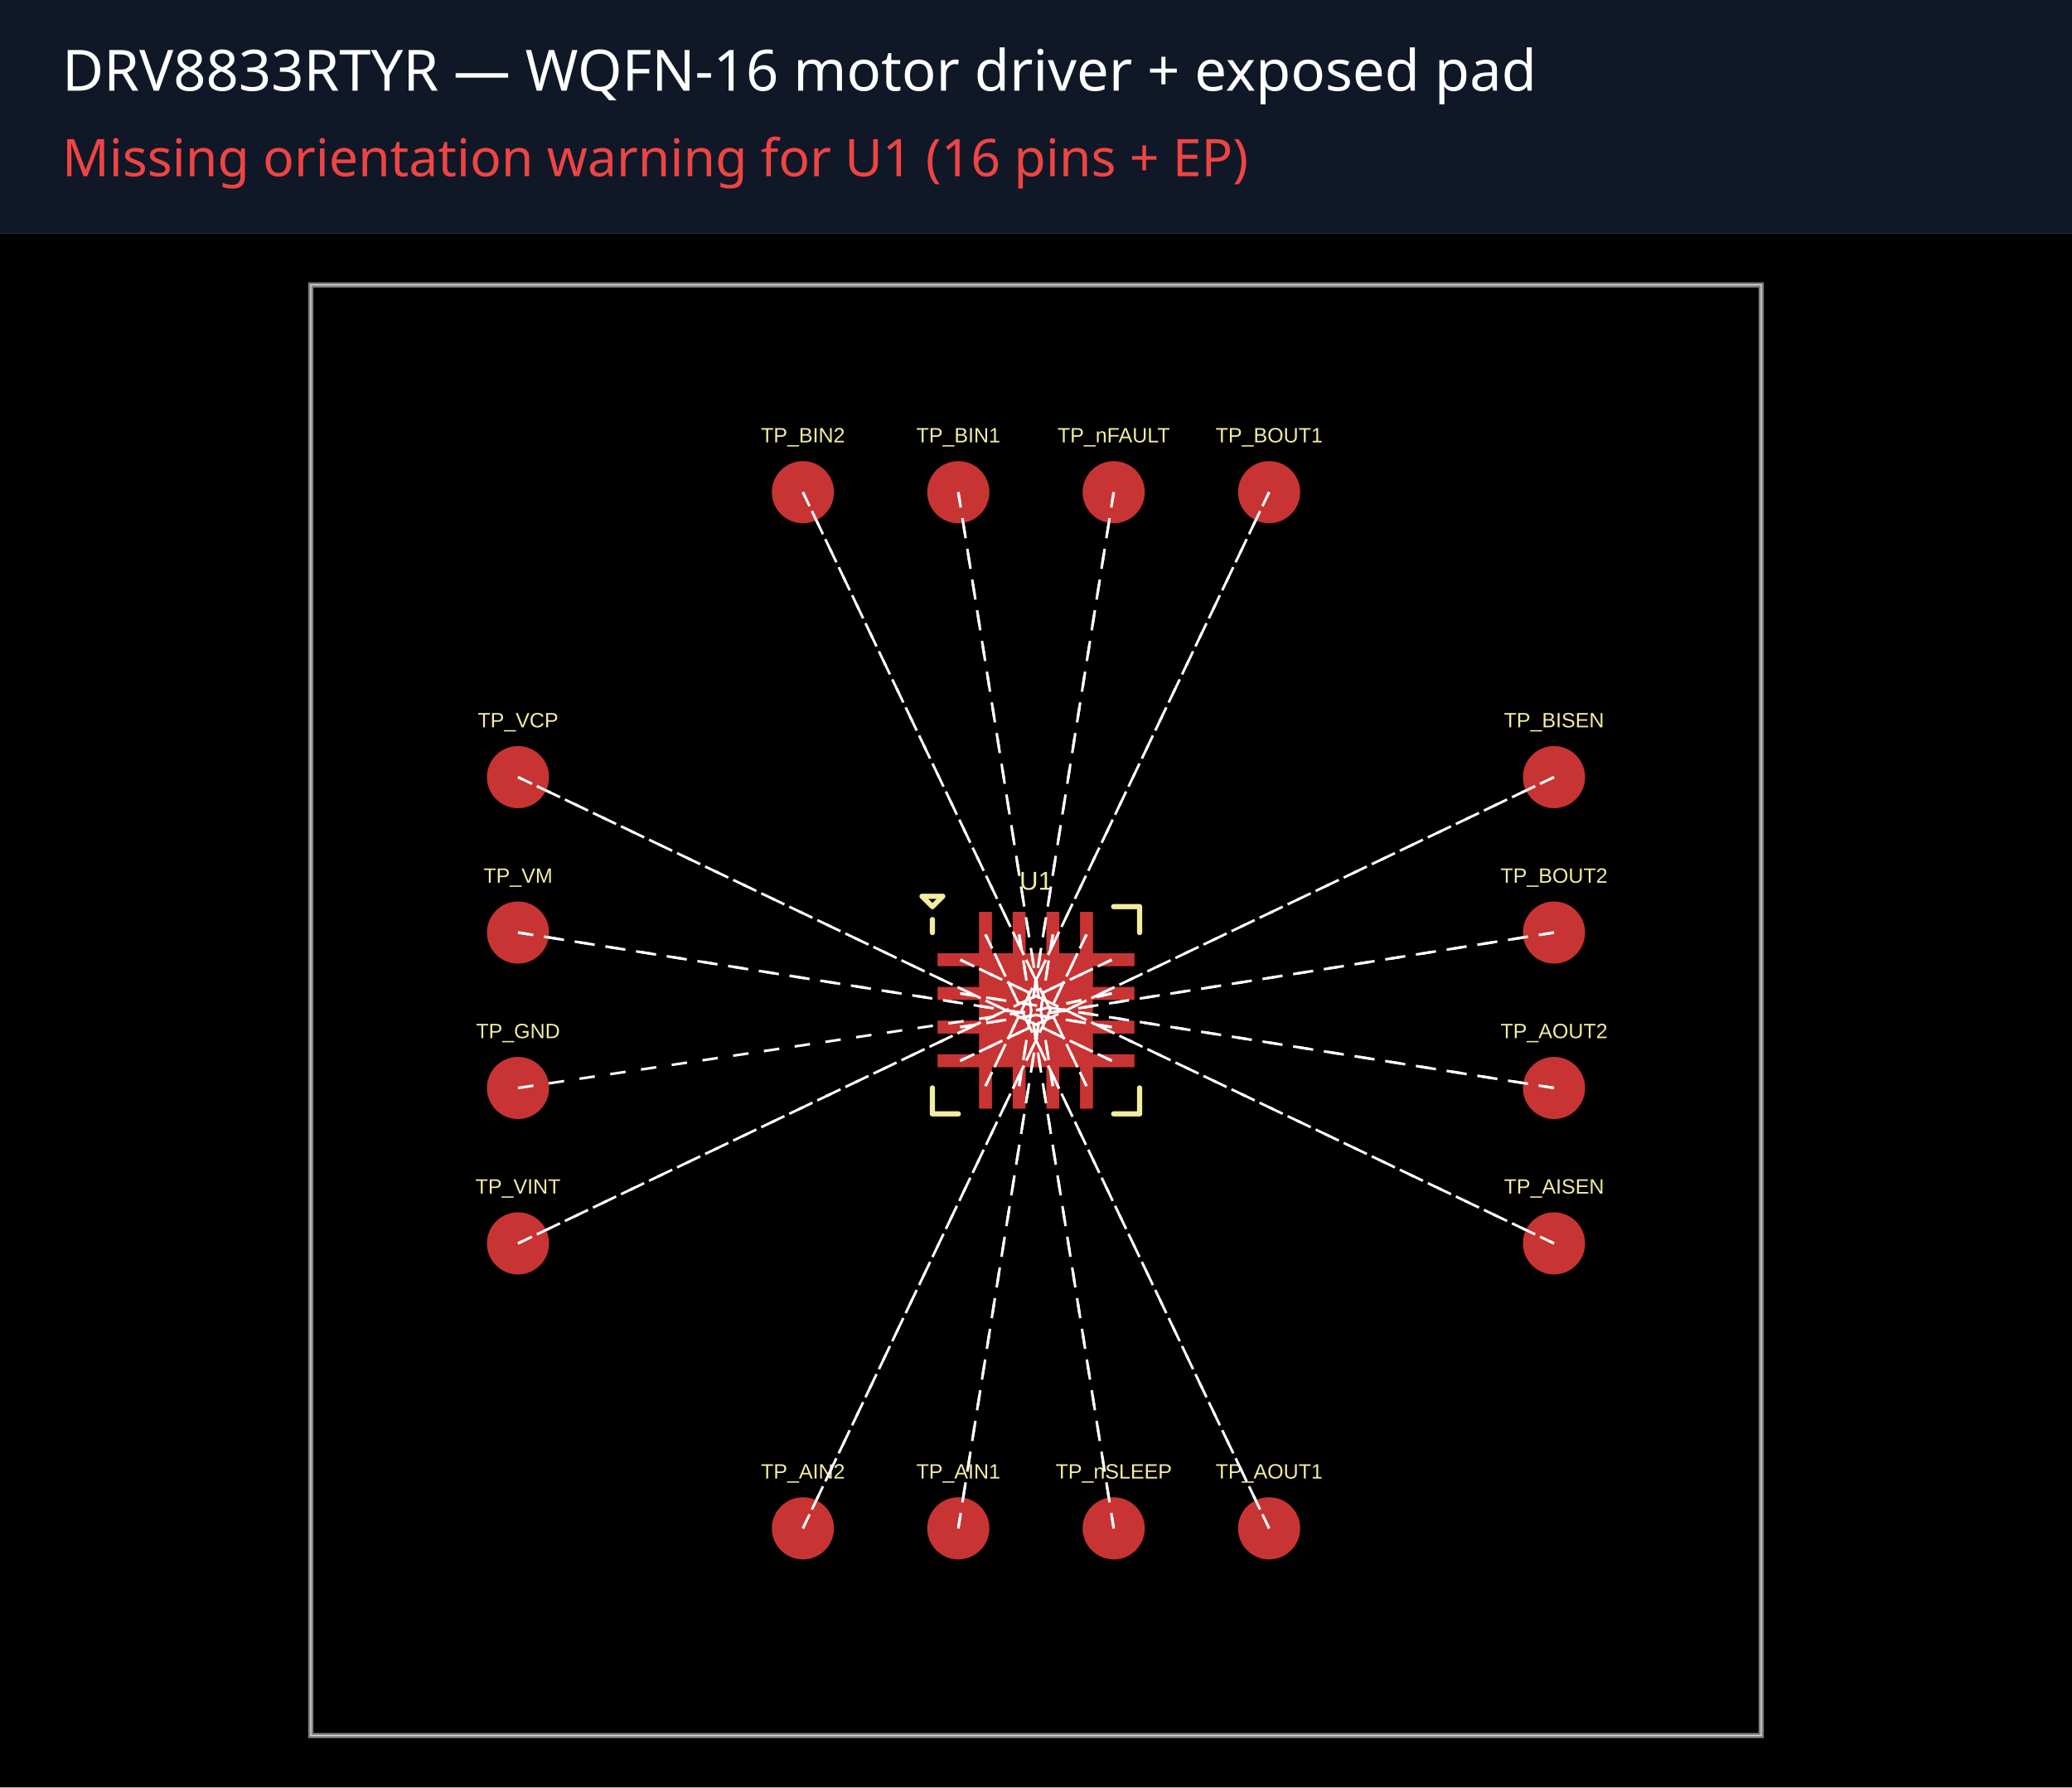
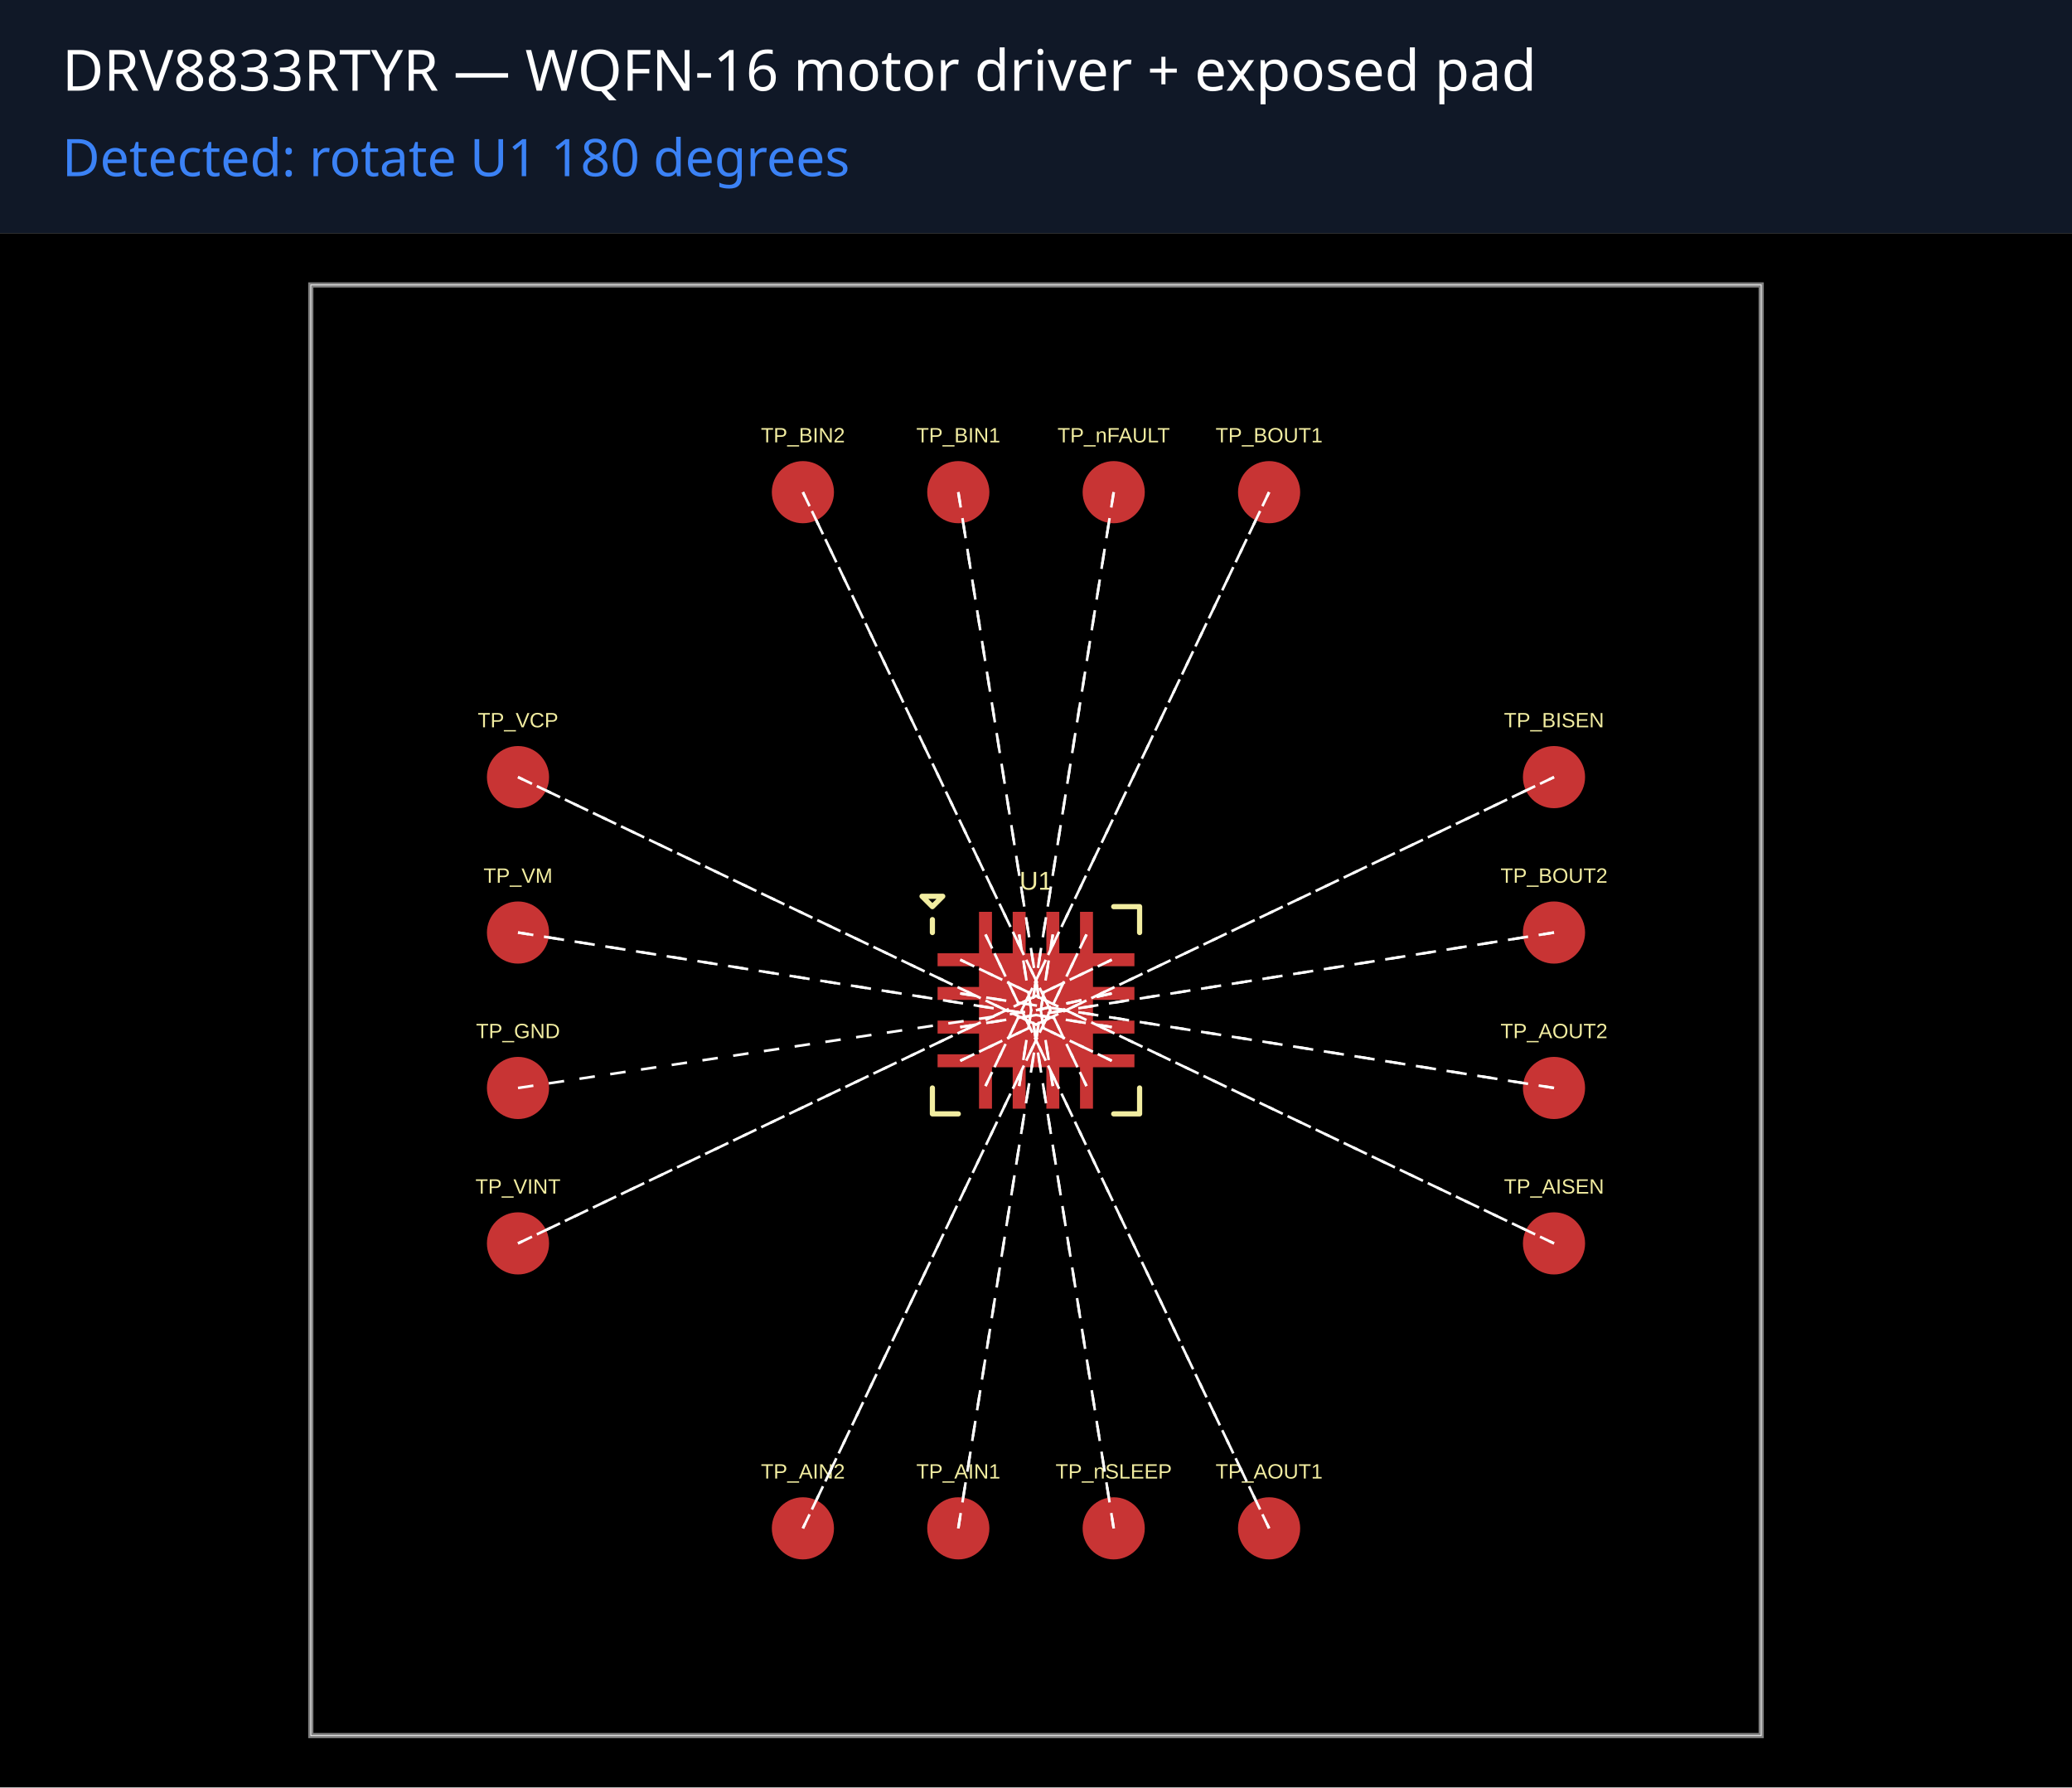
<svg xmlns="http://www.w3.org/2000/svg" width="800" height="690" viewBox="0 0 800 690">
  <g transform="translate(0, 0)">
    <rect width="800" height="90" fill="#101827" />
    <text x="24" y="35" fill="white" font-family="sans-serif" font-size="22">DRV8833RTYR — WQFN-16 motor driver + exposed pad</text>
-     <text x="24" y="68" fill="#ef4444" font-family="sans-serif" font-size="20">Missing orientation warning for U1 (16 pins + EP)</text>
+     <text x="24" y="68" fill="#3b82f6" font-family="sans-serif" font-size="20">Detected: rotate U1 180 degrees</text>
  </g>
  <g transform="translate(0, 90)">
    <style />
    <rect class="boundary" x="0" y="0" fill="#000" width="800" height="600" data-type="pcb_background" data-pcb-layer="global" />
    <rect class="pcb-boundary" fill="none" stroke="#fff" stroke-width="0.3" x="120" y="20" width="560" height="560" data-type="pcb_boundary" data-pcb-layer="global" />
    <path class="pcb-board" d="M 120 580 L 680 580 L 680 20 L 120 20 Z" fill="none" stroke="rgba(255, 255, 255, 0.5)" stroke-width="2" data-type="pcb_board" data-pcb-layer="board" />
    <rect class="pcb-pad" fill="rgb(200, 52, 52)" x="362" y="278" width="17.5" height="5" data-type="pcb_smtpad" data-pcb-layer="top" data-pad-name="U1.AISEN" data-pad-net-name="AISEN" />
    <rect class="pcb-pad" fill="rgb(200, 52, 52)" x="362" y="291" width="17.5" height="5" data-type="pcb_smtpad" data-pcb-layer="top" data-pad-name="U1.AOUT2" data-pad-net-name="AOUT2" />
    <rect class="pcb-pad" fill="rgb(200, 52, 52)" x="362" y="304" width="17.5" height="5" data-type="pcb_smtpad" data-pcb-layer="top" data-pad-name="U1.BOUT2" data-pad-net-name="BOUT2" />
    <rect class="pcb-pad" fill="rgb(200, 52, 52)" x="362" y="317" width="17.5" height="5" data-type="pcb_smtpad" data-pcb-layer="top" data-pad-name="U1.BISEN" data-pad-net-name="BISEN" />
    <rect class="pcb-pad" fill="rgb(200, 52, 52)" x="378" y="320.5" width="5" height="17.5" data-type="pcb_smtpad" data-pcb-layer="top" data-pad-name="U1.BOUT1" data-pad-net-name="BOUT1" />
    <rect class="pcb-pad" fill="rgb(200, 52, 52)" x="391" y="320.5" width="5" height="17.5" data-type="pcb_smtpad" data-pcb-layer="top" data-pad-name="U1.nFAULT" data-pad-net-name="nFAULT" />
    <rect class="pcb-pad" fill="rgb(200, 52, 52)" x="404" y="320.5" width="5" height="17.5" data-type="pcb_smtpad" data-pcb-layer="top" data-pad-name="U1.BIN1" data-pad-net-name="BIN1" />
    <rect class="pcb-pad" fill="rgb(200, 52, 52)" x="417" y="320.5" width="5" height="17.5" data-type="pcb_smtpad" data-pcb-layer="top" data-pad-name="U1.BIN2" data-pad-net-name="BIN2" />
    <rect class="pcb-pad" fill="rgb(200, 52, 52)" x="420.5" y="317" width="17.5" height="5" data-type="pcb_smtpad" data-pcb-layer="top" data-pad-name="U1.VCP" data-pad-net-name="VCP" />
    <rect class="pcb-pad" fill="rgb(200, 52, 52)" x="420.5" y="304" width="17.5" height="5" data-type="pcb_smtpad" data-pcb-layer="top" data-pad-name="U1.VM" data-pad-net-name="VM" />
    <rect class="pcb-pad" fill="rgb(200, 52, 52)" x="420.5" y="291" width="17.5" height="5" data-type="pcb_smtpad" data-pcb-layer="top" data-pad-name="U1.GND" data-pad-net-name="GND" />
    <rect class="pcb-pad" fill="rgb(200, 52, 52)" x="420.5" y="278" width="17.5" height="5" data-type="pcb_smtpad" data-pcb-layer="top" data-pad-name="U1.VINT" data-pad-net-name="VINT" />
    <rect class="pcb-pad" fill="rgb(200, 52, 52)" x="417" y="262" width="5" height="17.5" data-type="pcb_smtpad" data-pcb-layer="top" data-pad-name="U1.AIN2" data-pad-net-name="AIN2" />
    <rect class="pcb-pad" fill="rgb(200, 52, 52)" x="404" y="262" width="5" height="17.5" data-type="pcb_smtpad" data-pcb-layer="top" data-pad-name="U1.AIN1" data-pad-net-name="AIN1" />
    <rect class="pcb-pad" fill="rgb(200, 52, 52)" x="391" y="262" width="5" height="17.5" data-type="pcb_smtpad" data-pcb-layer="top" data-pad-name="U1.nSLEEP" data-pad-net-name="nSLEEP" />
    <rect class="pcb-pad" fill="rgb(200, 52, 52)" x="378" y="262" width="5" height="17.5" data-type="pcb_smtpad" data-pcb-layer="top" data-pad-name="U1.AOUT1" data-pad-net-name="AOUT1" />
    <rect class="pcb-pad" fill="rgb(200, 52, 52)" x="378" y="278" width="44" height="44" data-type="pcb_smtpad" data-pcb-layer="top" data-pad-name="U1.EP" data-pad-net-name="GND" />
    <circle class="pcb-pad" fill="rgb(200, 52, 52)" cx="600" cy="390" r="12" data-type="pcb_smtpad" data-pcb-layer="top" data-pad-name="TP_AISEN.pin1" data-pad-net-name="AISEN" />
    <circle class="pcb-pad" fill="rgb(200, 52, 52)" cx="600" cy="330" r="12" data-type="pcb_smtpad" data-pcb-layer="top" data-pad-name="TP_AOUT2.pin1" data-pad-net-name="AOUT2" />
    <circle class="pcb-pad" fill="rgb(200, 52, 52)" cx="600" cy="270" r="12" data-type="pcb_smtpad" data-pcb-layer="top" data-pad-name="TP_BOUT2.pin1" data-pad-net-name="BOUT2" />
    <circle class="pcb-pad" fill="rgb(200, 52, 52)" cx="600" cy="210" r="12" data-type="pcb_smtpad" data-pcb-layer="top" data-pad-name="TP_BISEN.pin1" data-pad-net-name="BISEN" />
    <circle class="pcb-pad" fill="rgb(200, 52, 52)" cx="490" cy="100" r="12" data-type="pcb_smtpad" data-pcb-layer="top" data-pad-name="TP_BOUT1.pin1" data-pad-net-name="BOUT1" />
    <circle class="pcb-pad" fill="rgb(200, 52, 52)" cx="430" cy="100" r="12" data-type="pcb_smtpad" data-pcb-layer="top" data-pad-name="TP_nFAULT.pin1" data-pad-net-name="nFAULT" />
    <circle class="pcb-pad" fill="rgb(200, 52, 52)" cx="370" cy="100" r="12" data-type="pcb_smtpad" data-pcb-layer="top" data-pad-name="TP_BIN1.pin1" data-pad-net-name="BIN1" />
    <circle class="pcb-pad" fill="rgb(200, 52, 52)" cx="310" cy="100" r="12" data-type="pcb_smtpad" data-pcb-layer="top" data-pad-name="TP_BIN2.pin1" data-pad-net-name="BIN2" />
    <circle class="pcb-pad" fill="rgb(200, 52, 52)" cx="200" cy="210" r="12" data-type="pcb_smtpad" data-pcb-layer="top" data-pad-name="TP_VCP.pin1" data-pad-net-name="VCP" />
    <circle class="pcb-pad" fill="rgb(200, 52, 52)" cx="200" cy="270" r="12" data-type="pcb_smtpad" data-pcb-layer="top" data-pad-name="TP_VM.pin1" data-pad-net-name="VM" />
    <circle class="pcb-pad" fill="rgb(200, 52, 52)" cx="200" cy="330" r="12" data-type="pcb_smtpad" data-pcb-layer="top" data-pad-name="TP_GND.pin1" data-pad-net-name="GND" />
    <circle class="pcb-pad" fill="rgb(200, 52, 52)" cx="200" cy="390" r="12" data-type="pcb_smtpad" data-pcb-layer="top" data-pad-name="TP_VINT.pin1" data-pad-net-name="VINT" />
    <circle class="pcb-pad" fill="rgb(200, 52, 52)" cx="310" cy="500" r="12" data-type="pcb_smtpad" data-pcb-layer="top" data-pad-name="TP_AIN2.pin1" data-pad-net-name="AIN2" />
    <circle class="pcb-pad" fill="rgb(200, 52, 52)" cx="370" cy="500" r="12" data-type="pcb_smtpad" data-pcb-layer="top" data-pad-name="TP_AIN1.pin1" data-pad-net-name="AIN1" />
    <circle class="pcb-pad" fill="rgb(200, 52, 52)" cx="430" cy="500" r="12" data-type="pcb_smtpad" data-pcb-layer="top" data-pad-name="TP_nSLEEP.pin1" data-pad-net-name="nSLEEP" />
    <circle class="pcb-pad" fill="rgb(200, 52, 52)" cx="490" cy="500" r="12" data-type="pcb_smtpad" data-pcb-layer="top" data-pad-name="TP_AOUT1.pin1" data-pad-net-name="AOUT1" />
    <path class="pcb-silkscreen pcb-silkscreen-top" d="M 370 260 L 365 260" fill="none" stroke="#f2eda1" stroke-width="0" stroke-linecap="round" stroke-linejoin="round" data-pcb-component-id="pcb_component_0__stack1" data-pcb-silkscreen-path-id="pcb_silkscreen_path_0__stack1" data-type="pcb_silkscreen_path" data-pcb-layer="top" />
    <path class="pcb-silkscreen pcb-silkscreen-top" d="M 360 265 L 360 270" fill="none" stroke="#f2eda1" stroke-width="2" stroke-linecap="round" stroke-linejoin="round" data-pcb-component-id="pcb_component_0__stack1" data-pcb-silkscreen-path-id="pcb_silkscreen_path_1__stack1" data-type="pcb_silkscreen_path" data-pcb-layer="top" />
    <path class="pcb-silkscreen pcb-silkscreen-top" d="M 356 256 L 360 260 L 364 256 L 356 256 Z" fill="none" stroke="#f2eda1" stroke-width="2" stroke-linecap="round" stroke-linejoin="round" data-pcb-component-id="pcb_component_0__stack1" data-pcb-silkscreen-path-id="pcb_silkscreen_path_2__stack1" data-type="pcb_silkscreen_path" data-pcb-layer="top" />
    <path class="pcb-silkscreen pcb-silkscreen-top" d="M 370 340 L 360 340 L 360 330" fill="none" stroke="#f2eda1" stroke-width="2" stroke-linecap="round" stroke-linejoin="round" data-pcb-component-id="pcb_component_0__stack1" data-pcb-silkscreen-path-id="pcb_silkscreen_path_3__stack1" data-type="pcb_silkscreen_path" data-pcb-layer="top" />
    <path class="pcb-silkscreen pcb-silkscreen-top" d="M 430 340 L 440 340 L 440 330" fill="none" stroke="#f2eda1" stroke-width="2" stroke-linecap="round" stroke-linejoin="round" data-pcb-component-id="pcb_component_0__stack1" data-pcb-silkscreen-path-id="pcb_silkscreen_path_4__stack1" data-type="pcb_silkscreen_path" data-pcb-layer="top" />
    <path class="pcb-silkscreen pcb-silkscreen-top" d="M 430 260 L 440 260 L 440 270" fill="none" stroke="#f2eda1" stroke-width="2" stroke-linecap="round" stroke-linejoin="round" data-pcb-component-id="pcb_component_0__stack1" data-pcb-silkscreen-path-id="pcb_silkscreen_path_5__stack1" data-type="pcb_silkscreen_path" data-pcb-layer="top" />
    <text x="0" y="0" dx="0" dy="0" fill="#f2eda1" font-family="Arial, sans-serif" font-size="10" text-anchor="middle" dominant-baseline="central" transform="matrix(1,0,0,1,400,250)" class="pcb-silkscreen-text pcb-silkscreen-top" data-pcb-silkscreen-text-id="pcb_silkscreen_text_0__stack1" stroke="none" data-type="pcb_silkscreen_text" data-pcb-layer="top">U1</text>
    <text x="0" y="0" dx="0" dy="0" fill="#f2eda1" font-family="Arial, sans-serif" font-size="8" text-anchor="middle" dominant-baseline="central" transform="matrix(1,0,0,1,600,368)" class="pcb-silkscreen-text pcb-silkscreen-top" data-pcb-silkscreen-text-id="pcb_silkscreen_text_1__stack1" stroke="none" data-type="pcb_silkscreen_text" data-pcb-layer="top">TP_AISEN</text>
    <text x="0" y="0" dx="0" dy="0" fill="#f2eda1" font-family="Arial, sans-serif" font-size="8" text-anchor="middle" dominant-baseline="central" transform="matrix(1,0,0,1,600,308)" class="pcb-silkscreen-text pcb-silkscreen-top" data-pcb-silkscreen-text-id="pcb_silkscreen_text_2__stack1" stroke="none" data-type="pcb_silkscreen_text" data-pcb-layer="top">TP_AOUT2</text>
    <text x="0" y="0" dx="0" dy="0" fill="#f2eda1" font-family="Arial, sans-serif" font-size="8" text-anchor="middle" dominant-baseline="central" transform="matrix(1,0,0,1,600,248)" class="pcb-silkscreen-text pcb-silkscreen-top" data-pcb-silkscreen-text-id="pcb_silkscreen_text_3__stack1" stroke="none" data-type="pcb_silkscreen_text" data-pcb-layer="top">TP_BOUT2</text>
    <text x="0" y="0" dx="0" dy="0" fill="#f2eda1" font-family="Arial, sans-serif" font-size="8" text-anchor="middle" dominant-baseline="central" transform="matrix(1,0,0,1,600,188)" class="pcb-silkscreen-text pcb-silkscreen-top" data-pcb-silkscreen-text-id="pcb_silkscreen_text_4__stack1" stroke="none" data-type="pcb_silkscreen_text" data-pcb-layer="top">TP_BISEN</text>
    <text x="0" y="0" dx="0" dy="0" fill="#f2eda1" font-family="Arial, sans-serif" font-size="8" text-anchor="middle" dominant-baseline="central" transform="matrix(1,0,0,1,490,78)" class="pcb-silkscreen-text pcb-silkscreen-top" data-pcb-silkscreen-text-id="pcb_silkscreen_text_5__stack1" stroke="none" data-type="pcb_silkscreen_text" data-pcb-layer="top">TP_BOUT1</text>
    <text x="0" y="0" dx="0" dy="0" fill="#f2eda1" font-family="Arial, sans-serif" font-size="8" text-anchor="middle" dominant-baseline="central" transform="matrix(1,0,0,1,430,78)" class="pcb-silkscreen-text pcb-silkscreen-top" data-pcb-silkscreen-text-id="pcb_silkscreen_text_6__stack1" stroke="none" data-type="pcb_silkscreen_text" data-pcb-layer="top">TP_nFAULT</text>
    <text x="0" y="0" dx="0" dy="0" fill="#f2eda1" font-family="Arial, sans-serif" font-size="8" text-anchor="middle" dominant-baseline="central" transform="matrix(1,0,0,1,370,78)" class="pcb-silkscreen-text pcb-silkscreen-top" data-pcb-silkscreen-text-id="pcb_silkscreen_text_7__stack1" stroke="none" data-type="pcb_silkscreen_text" data-pcb-layer="top">TP_BIN1</text>
    <text x="0" y="0" dx="0" dy="0" fill="#f2eda1" font-family="Arial, sans-serif" font-size="8" text-anchor="middle" dominant-baseline="central" transform="matrix(1,0,0,1,310,78)" class="pcb-silkscreen-text pcb-silkscreen-top" data-pcb-silkscreen-text-id="pcb_silkscreen_text_8__stack1" stroke="none" data-type="pcb_silkscreen_text" data-pcb-layer="top">TP_BIN2</text>
    <text x="0" y="0" dx="0" dy="0" fill="#f2eda1" font-family="Arial, sans-serif" font-size="8" text-anchor="middle" dominant-baseline="central" transform="matrix(1,0,0,1,200,188)" class="pcb-silkscreen-text pcb-silkscreen-top" data-pcb-silkscreen-text-id="pcb_silkscreen_text_9__stack1" stroke="none" data-type="pcb_silkscreen_text" data-pcb-layer="top">TP_VCP</text>
    <text x="0" y="0" dx="0" dy="0" fill="#f2eda1" font-family="Arial, sans-serif" font-size="8" text-anchor="middle" dominant-baseline="central" transform="matrix(1,0,0,1,200,248)" class="pcb-silkscreen-text pcb-silkscreen-top" data-pcb-silkscreen-text-id="pcb_silkscreen_text_10__stack1" stroke="none" data-type="pcb_silkscreen_text" data-pcb-layer="top">TP_VM</text>
    <text x="0" y="0" dx="0" dy="0" fill="#f2eda1" font-family="Arial, sans-serif" font-size="8" text-anchor="middle" dominant-baseline="central" transform="matrix(1,0,0,1,200,308)" class="pcb-silkscreen-text pcb-silkscreen-top" data-pcb-silkscreen-text-id="pcb_silkscreen_text_11__stack1" stroke="none" data-type="pcb_silkscreen_text" data-pcb-layer="top">TP_GND</text>
    <text x="0" y="0" dx="0" dy="0" fill="#f2eda1" font-family="Arial, sans-serif" font-size="8" text-anchor="middle" dominant-baseline="central" transform="matrix(1,0,0,1,200,368)" class="pcb-silkscreen-text pcb-silkscreen-top" data-pcb-silkscreen-text-id="pcb_silkscreen_text_12__stack1" stroke="none" data-type="pcb_silkscreen_text" data-pcb-layer="top">TP_VINT</text>
    <text x="0" y="0" dx="0" dy="0" fill="#f2eda1" font-family="Arial, sans-serif" font-size="8" text-anchor="middle" dominant-baseline="central" transform="matrix(1,0,0,1,310,478)" class="pcb-silkscreen-text pcb-silkscreen-top" data-pcb-silkscreen-text-id="pcb_silkscreen_text_13__stack1" stroke="none" data-type="pcb_silkscreen_text" data-pcb-layer="top">TP_AIN2</text>
    <text x="0" y="0" dx="0" dy="0" fill="#f2eda1" font-family="Arial, sans-serif" font-size="8" text-anchor="middle" dominant-baseline="central" transform="matrix(1,0,0,1,370,478)" class="pcb-silkscreen-text pcb-silkscreen-top" data-pcb-silkscreen-text-id="pcb_silkscreen_text_14__stack1" stroke="none" data-type="pcb_silkscreen_text" data-pcb-layer="top">TP_AIN1</text>
    <text x="0" y="0" dx="0" dy="0" fill="#f2eda1" font-family="Arial, sans-serif" font-size="8" text-anchor="middle" dominant-baseline="central" transform="matrix(1,0,0,1,430,478)" class="pcb-silkscreen-text pcb-silkscreen-top" data-pcb-silkscreen-text-id="pcb_silkscreen_text_15__stack1" stroke="none" data-type="pcb_silkscreen_text" data-pcb-layer="top">TP_nSLEEP</text>
    <text x="0" y="0" dx="0" dy="0" fill="#f2eda1" font-family="Arial, sans-serif" font-size="8" text-anchor="middle" dominant-baseline="central" transform="matrix(1,0,0,1,490,478)" class="pcb-silkscreen-text pcb-silkscreen-top" data-pcb-silkscreen-text-id="pcb_silkscreen_text_16__stack1" stroke="none" data-type="pcb_silkscreen_text" data-pcb-layer="top">TP_AOUT1</text>
    <line x1="370.75" y1="280.5" x2="600" y2="390" stroke="white" stroke-width="1" stroke-dasharray="6,6" data-type="pcb_rats_nest" data-pcb-layer="overlay" />
    <line x1="370.75" y1="293.5" x2="600" y2="330" stroke="white" stroke-width="1" stroke-dasharray="6,6" data-type="pcb_rats_nest" data-pcb-layer="overlay" />
    <line x1="370.75" y1="306.5" x2="600" y2="270" stroke="white" stroke-width="1" stroke-dasharray="6,6" data-type="pcb_rats_nest" data-pcb-layer="overlay" />
    <line x1="370.75" y1="319.5" x2="600" y2="210" stroke="white" stroke-width="1" stroke-dasharray="6,6" data-type="pcb_rats_nest" data-pcb-layer="overlay" />
    <line x1="380.5" y1="329.25" x2="490" y2="100" stroke="white" stroke-width="1" stroke-dasharray="6,6" data-type="pcb_rats_nest" data-pcb-layer="overlay" />
    <line x1="393.5" y1="329.25" x2="430" y2="100" stroke="white" stroke-width="1" stroke-dasharray="6,6" data-type="pcb_rats_nest" data-pcb-layer="overlay" />
    <line x1="406.5" y1="329.25" x2="370" y2="100" stroke="white" stroke-width="1" stroke-dasharray="6,6" data-type="pcb_rats_nest" data-pcb-layer="overlay" />
    <line x1="419.5" y1="329.25" x2="310" y2="100" stroke="white" stroke-width="1" stroke-dasharray="6,6" data-type="pcb_rats_nest" data-pcb-layer="overlay" />
    <line x1="429.25" y1="319.5" x2="200" y2="210" stroke="white" stroke-width="1" stroke-dasharray="6,6" data-type="pcb_rats_nest" data-pcb-layer="overlay" />
    <line x1="429.25" y1="306.5" x2="200" y2="270" stroke="white" stroke-width="1" stroke-dasharray="6,6" data-type="pcb_rats_nest" data-pcb-layer="overlay" />
    <line x1="429.25" y1="293.5" x2="400" y2="300" stroke="white" stroke-width="1" stroke-dasharray="6,6" data-type="pcb_rats_nest" data-pcb-layer="overlay" />
    <line x1="429.25" y1="280.5" x2="200" y2="390" stroke="white" stroke-width="1" stroke-dasharray="6,6" data-type="pcb_rats_nest" data-pcb-layer="overlay" />
    <line x1="419.5" y1="270.75" x2="310" y2="500" stroke="white" stroke-width="1" stroke-dasharray="6,6" data-type="pcb_rats_nest" data-pcb-layer="overlay" />
    <line x1="406.5" y1="270.75" x2="370" y2="500" stroke="white" stroke-width="1" stroke-dasharray="6,6" data-type="pcb_rats_nest" data-pcb-layer="overlay" />
    <line x1="393.5" y1="270.75" x2="430" y2="500" stroke="white" stroke-width="1" stroke-dasharray="6,6" data-type="pcb_rats_nest" data-pcb-layer="overlay" />
    <line x1="380.5" y1="270.75" x2="490" y2="500" stroke="white" stroke-width="1" stroke-dasharray="6,6" data-type="pcb_rats_nest" data-pcb-layer="overlay" />
    <line x1="400" y1="300" x2="429.25" y2="293.5" stroke="white" stroke-width="1" stroke-dasharray="6,6" data-type="pcb_rats_nest" data-pcb-layer="overlay" />
    <line x1="600" y1="390" x2="370.75" y2="280.5" stroke="white" stroke-width="1" stroke-dasharray="6,6" data-type="pcb_rats_nest" data-pcb-layer="overlay" />
    <line x1="600" y1="330" x2="370.75" y2="293.5" stroke="white" stroke-width="1" stroke-dasharray="6,6" data-type="pcb_rats_nest" data-pcb-layer="overlay" />
    <line x1="600" y1="270" x2="370.75" y2="306.5" stroke="white" stroke-width="1" stroke-dasharray="6,6" data-type="pcb_rats_nest" data-pcb-layer="overlay" />
    <line x1="600" y1="210" x2="370.75" y2="319.5" stroke="white" stroke-width="1" stroke-dasharray="6,6" data-type="pcb_rats_nest" data-pcb-layer="overlay" />
    <line x1="490" y1="100" x2="380.5" y2="329.25" stroke="white" stroke-width="1" stroke-dasharray="6,6" data-type="pcb_rats_nest" data-pcb-layer="overlay" />
    <line x1="430" y1="100" x2="393.5" y2="329.25" stroke="white" stroke-width="1" stroke-dasharray="6,6" data-type="pcb_rats_nest" data-pcb-layer="overlay" />
    <line x1="370" y1="100" x2="406.5" y2="329.25" stroke="white" stroke-width="1" stroke-dasharray="6,6" data-type="pcb_rats_nest" data-pcb-layer="overlay" />
    <line x1="310" y1="100" x2="419.5" y2="329.25" stroke="white" stroke-width="1" stroke-dasharray="6,6" data-type="pcb_rats_nest" data-pcb-layer="overlay" />
    <line x1="200" y1="210" x2="429.25" y2="319.5" stroke="white" stroke-width="1" stroke-dasharray="6,6" data-type="pcb_rats_nest" data-pcb-layer="overlay" />
    <line x1="200" y1="270" x2="429.25" y2="306.5" stroke="white" stroke-width="1" stroke-dasharray="6,6" data-type="pcb_rats_nest" data-pcb-layer="overlay" />
    <line x1="200" y1="330" x2="400" y2="300" stroke="white" stroke-width="1" stroke-dasharray="6,6" data-type="pcb_rats_nest" data-pcb-layer="overlay" />
    <line x1="200" y1="390" x2="429.25" y2="280.5" stroke="white" stroke-width="1" stroke-dasharray="6,6" data-type="pcb_rats_nest" data-pcb-layer="overlay" />
    <line x1="310" y1="500" x2="419.5" y2="270.75" stroke="white" stroke-width="1" stroke-dasharray="6,6" data-type="pcb_rats_nest" data-pcb-layer="overlay" />
    <line x1="370" y1="500" x2="406.5" y2="270.75" stroke="white" stroke-width="1" stroke-dasharray="6,6" data-type="pcb_rats_nest" data-pcb-layer="overlay" />
    <line x1="430" y1="500" x2="393.5" y2="270.75" stroke="white" stroke-width="1" stroke-dasharray="6,6" data-type="pcb_rats_nest" data-pcb-layer="overlay" />
    <line x1="490" y1="500" x2="380.5" y2="270.75" stroke="white" stroke-width="1" stroke-dasharray="6,6" data-type="pcb_rats_nest" data-pcb-layer="overlay" />
  </g>
</svg>
